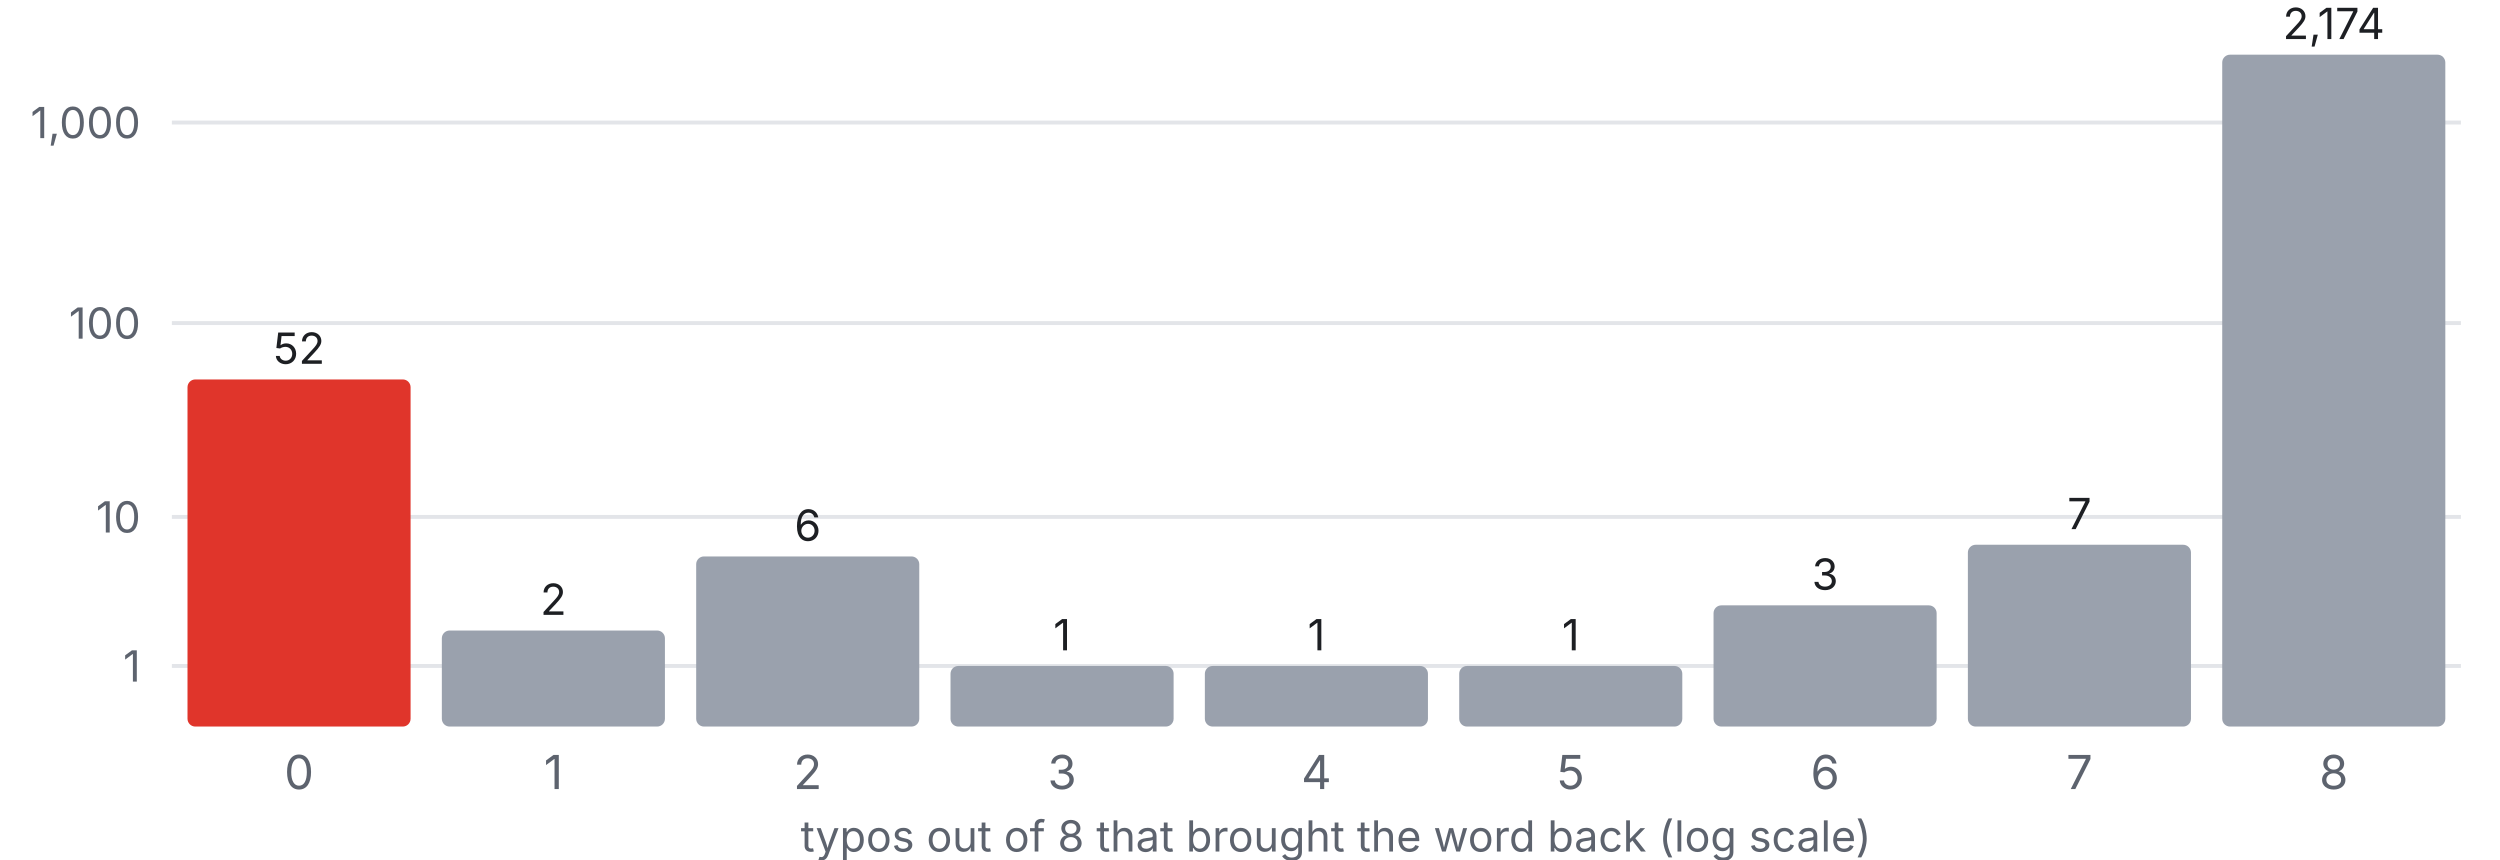
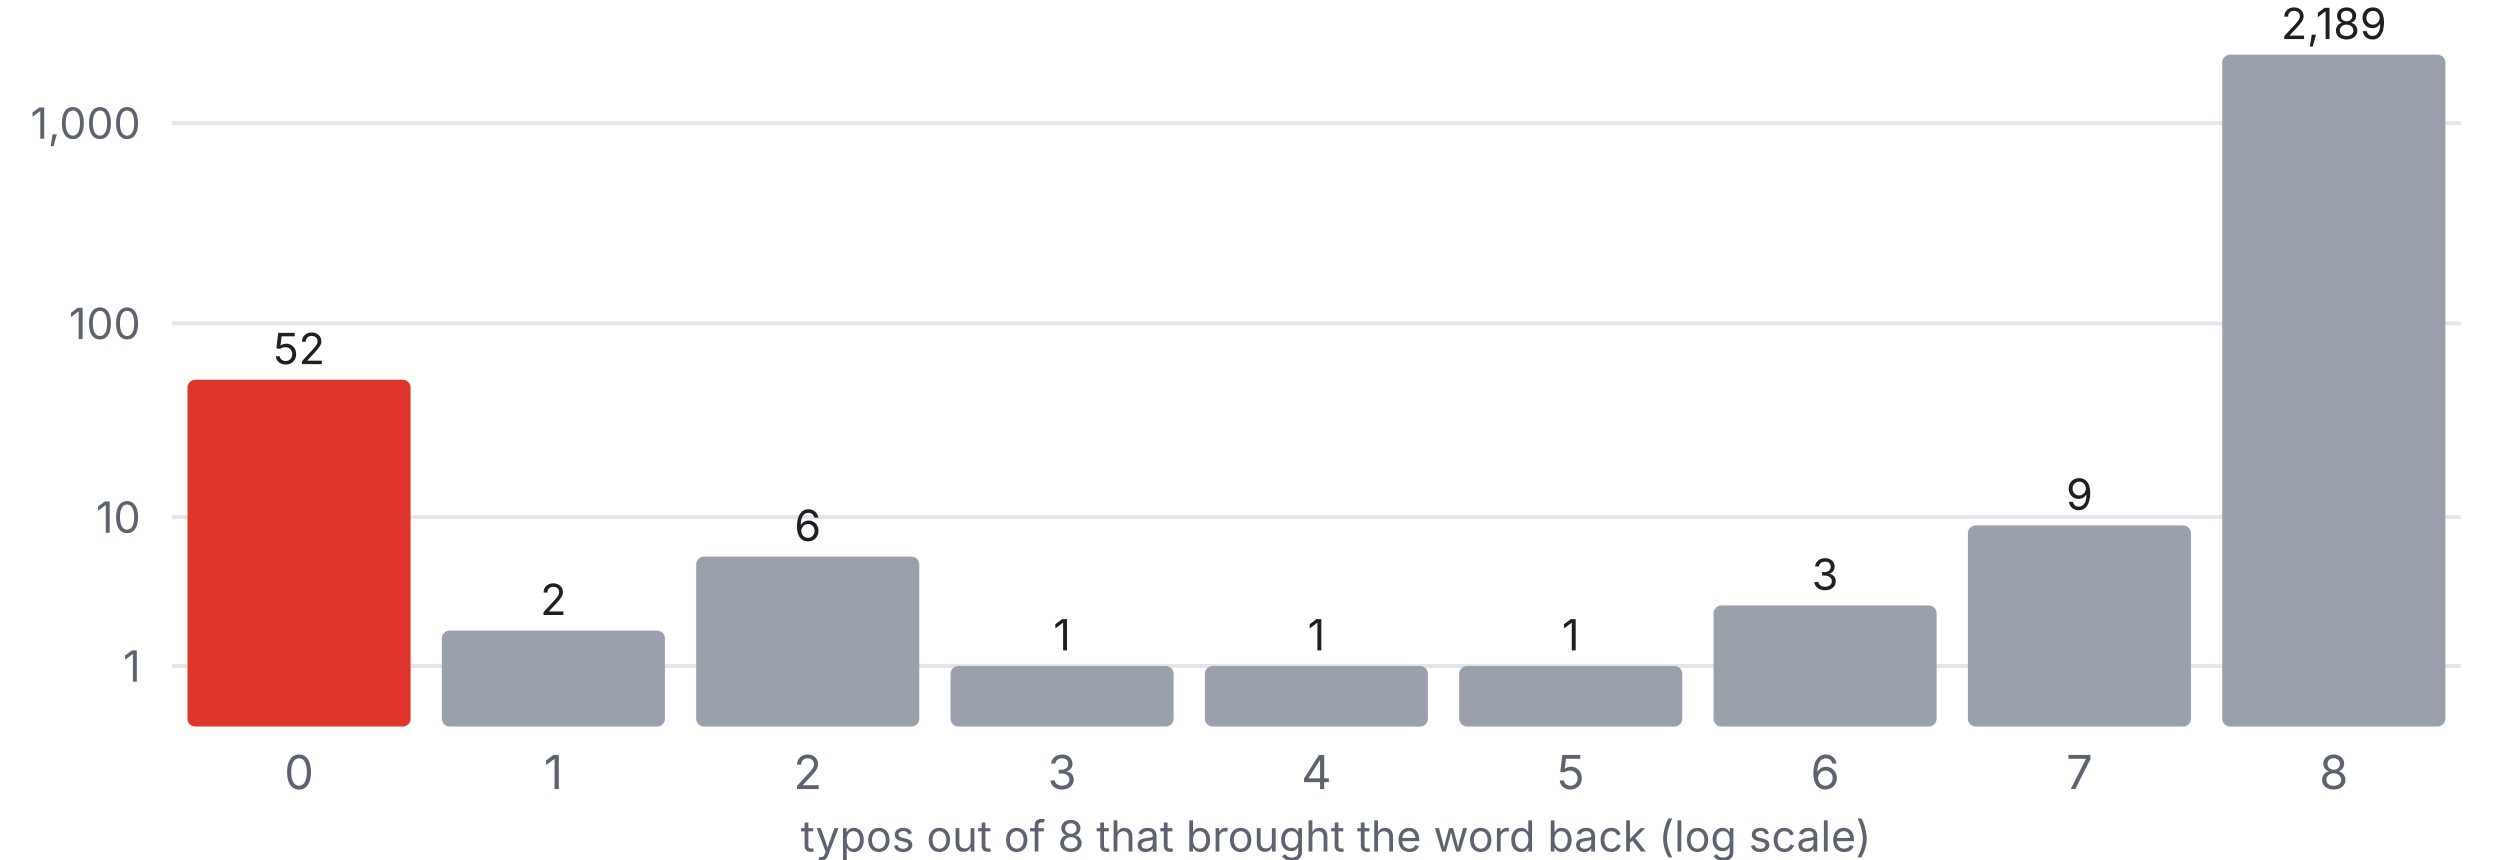
<svg xmlns="http://www.w3.org/2000/svg" style="background:#fff" viewBox="0 0 640 220" role="img" aria-label="Histogram of typos recovered out of eight">
-   <line x1="44" x2="630" y1="170.486" y2="170.486" stroke="#e3e5e9" />
-   <text x="36" y="174.486" text-anchor="end" font-size="11" fill="#5d636e" font-family="-apple-system,sans-serif">1</text>
-   <line x1="44" x2="630" y1="132.331" y2="132.331" stroke="#e3e5e9" />
-   <text x="36" y="136.331" text-anchor="end" font-size="11" fill="#5d636e" font-family="-apple-system,sans-serif">10</text>
-   <line x1="44" x2="630" y1="82.705" y2="82.705" stroke="#e3e5e9" />
-   <text x="36" y="86.705" text-anchor="end" font-size="11" fill="#5d636e" font-family="-apple-system,sans-serif">100</text>
-   <line x1="44" x2="630" y1="31.369" y2="31.369" stroke="#e3e5e9" />
-   <text x="36" y="35.369" text-anchor="end" font-size="11" fill="#5d636e" font-family="-apple-system,sans-serif">1,000</text>
-   <rect x="48" y="97.137" width="57.111" height="88.863" rx="2" fill="#e0352b" />
-   <text x="76.556" y="93.137" text-anchor="middle" font-size="11" fill="#1d1f23" font-family="-apple-system,sans-serif">52</text>
+   <line x1="44" x2="630" y1="170.5" y2="170.5" stroke="#e3e5e9" />
+   <text x="36" y="174.5" text-anchor="end" font-size="11" fill="#5d636e" font-family="-apple-system,sans-serif">1</text>
+   <line x1="44" x2="630" y1="132.379" y2="132.379" stroke="#e3e5e9" />
+   <text x="36" y="136.379" text-anchor="end" font-size="11" fill="#5d636e" font-family="-apple-system,sans-serif">10</text>
+   <line x1="44" x2="630" y1="82.797" y2="82.797" stroke="#e3e5e9" />
+   <text x="36" y="86.797" text-anchor="end" font-size="11" fill="#5d636e" font-family="-apple-system,sans-serif">100</text>
+   <line x1="44" x2="630" y1="31.507" y2="31.507" stroke="#e3e5e9" />
+   <text x="36" y="35.507" text-anchor="end" font-size="11" fill="#5d636e" font-family="-apple-system,sans-serif">1,000</text>
+   <rect x="48" y="97.217" width="57.111" height="88.783" rx="2" fill="#e0352b" />
+   <text x="76.556" y="93.217" text-anchor="middle" font-size="11" fill="#1d1f23" font-family="-apple-system,sans-serif">52</text>
  <text x="76.556" y="202" text-anchor="middle" font-size="12" fill="#5d636e" font-family="-apple-system,sans-serif">0</text>
-   <rect x="113.111" y="161.411" width="57.111" height="24.589" rx="2" fill="#9aa1ad" />
-   <text x="141.667" y="157.411" text-anchor="middle" font-size="11" fill="#1d1f23" font-family="-apple-system,sans-serif">2</text>
+   <rect x="113.111" y="161.433" width="57.111" height="24.567" rx="2" fill="#9aa1ad" />
+   <text x="141.667" y="157.433" text-anchor="middle" font-size="11" fill="#1d1f23" font-family="-apple-system,sans-serif">2</text>
  <text x="141.667" y="202" text-anchor="middle" font-size="12" fill="#5d636e" font-family="-apple-system,sans-serif">1</text>
-   <rect x="178.222" y="142.447" width="57.111" height="43.553" rx="2" fill="#9aa1ad" />
-   <text x="206.778" y="138.447" text-anchor="middle" font-size="11" fill="#1d1f23" font-family="-apple-system,sans-serif">6</text>
+   <rect x="178.222" y="142.486" width="57.111" height="43.514" rx="2" fill="#9aa1ad" />
+   <text x="206.778" y="138.486" text-anchor="middle" font-size="11" fill="#1d1f23" font-family="-apple-system,sans-serif">6</text>
  <text x="206.778" y="202" text-anchor="middle" font-size="12" fill="#5d636e" font-family="-apple-system,sans-serif">2</text>
-   <rect x="243.333" y="170.486" width="57.111" height="15.514" rx="2" fill="#9aa1ad" />
-   <text x="271.889" y="166.486" text-anchor="middle" font-size="11" fill="#1d1f23" font-family="-apple-system,sans-serif">1</text>
+   <rect x="243.333" y="170.5" width="57.111" height="15.5" rx="2" fill="#9aa1ad" />
+   <text x="271.889" y="166.5" text-anchor="middle" font-size="11" fill="#1d1f23" font-family="-apple-system,sans-serif">1</text>
  <text x="271.889" y="202" text-anchor="middle" font-size="12" fill="#5d636e" font-family="-apple-system,sans-serif">3</text>
-   <rect x="308.444" y="170.486" width="57.111" height="15.514" rx="2" fill="#9aa1ad" />
-   <text x="337" y="166.486" text-anchor="middle" font-size="11" fill="#1d1f23" font-family="-apple-system,sans-serif">1</text>
+   <rect x="308.444" y="170.5" width="57.111" height="15.5" rx="2" fill="#9aa1ad" />
+   <text x="337" y="166.5" text-anchor="middle" font-size="11" fill="#1d1f23" font-family="-apple-system,sans-serif">1</text>
  <text x="337" y="202" text-anchor="middle" font-size="12" fill="#5d636e" font-family="-apple-system,sans-serif">4</text>
-   <rect x="373.556" y="170.486" width="57.111" height="15.514" rx="2" fill="#9aa1ad" />
-   <text x="402.111" y="166.486" text-anchor="middle" font-size="11" fill="#1d1f23" font-family="-apple-system,sans-serif">1</text>
+   <rect x="373.556" y="170.5" width="57.111" height="15.5" rx="2" fill="#9aa1ad" />
+   <text x="402.111" y="166.5" text-anchor="middle" font-size="11" fill="#1d1f23" font-family="-apple-system,sans-serif">1</text>
  <text x="402.111" y="202" text-anchor="middle" font-size="12" fill="#5d636e" font-family="-apple-system,sans-serif">5</text>
-   <rect x="438.667" y="154.972" width="57.111" height="31.028" rx="2" fill="#9aa1ad" />
-   <text x="467.222" y="150.972" text-anchor="middle" font-size="11" fill="#1d1f23" font-family="-apple-system,sans-serif">3</text>
+   <rect x="438.667" y="155" width="57.111" height="31" rx="2" fill="#9aa1ad" />
+   <text x="467.222" y="151" text-anchor="middle" font-size="11" fill="#1d1f23" font-family="-apple-system,sans-serif">3</text>
  <text x="467.222" y="202" text-anchor="middle" font-size="12" fill="#5d636e" font-family="-apple-system,sans-serif">6</text>
-   <rect x="503.778" y="139.458" width="57.111" height="46.542" rx="2" fill="#9aa1ad" />
-   <text x="532.333" y="135.458" text-anchor="middle" font-size="11" fill="#1d1f23" font-family="-apple-system,sans-serif">7</text>
+   <rect x="503.778" y="134.51" width="57.111" height="51.49" rx="2" fill="#9aa1ad" />
+   <text x="532.333" y="130.51" text-anchor="middle" font-size="11" fill="#1d1f23" font-family="-apple-system,sans-serif">9</text>
  <text x="532.333" y="202" text-anchor="middle" font-size="12" fill="#5d636e" font-family="-apple-system,sans-serif">7</text>
  <rect x="568.889" y="14" width="57.111" height="172" rx="2" fill="#9aa1ad" />
-   <text x="597.444" y="10" text-anchor="middle" font-size="11" fill="#1d1f23" font-family="-apple-system,sans-serif">2,174</text>
+   <text x="597.444" y="10" text-anchor="middle" font-size="11" fill="#1d1f23" font-family="-apple-system,sans-serif">2,189</text>
  <text x="597.444" y="202" text-anchor="middle" font-size="12" fill="#5d636e" font-family="-apple-system,sans-serif">8</text>
  <text x="342" y="218" text-anchor="middle" font-size="11" fill="#5d636e" font-family="-apple-system,sans-serif">typos out of 8 that brought the word back (log scale)</text>
</svg>
